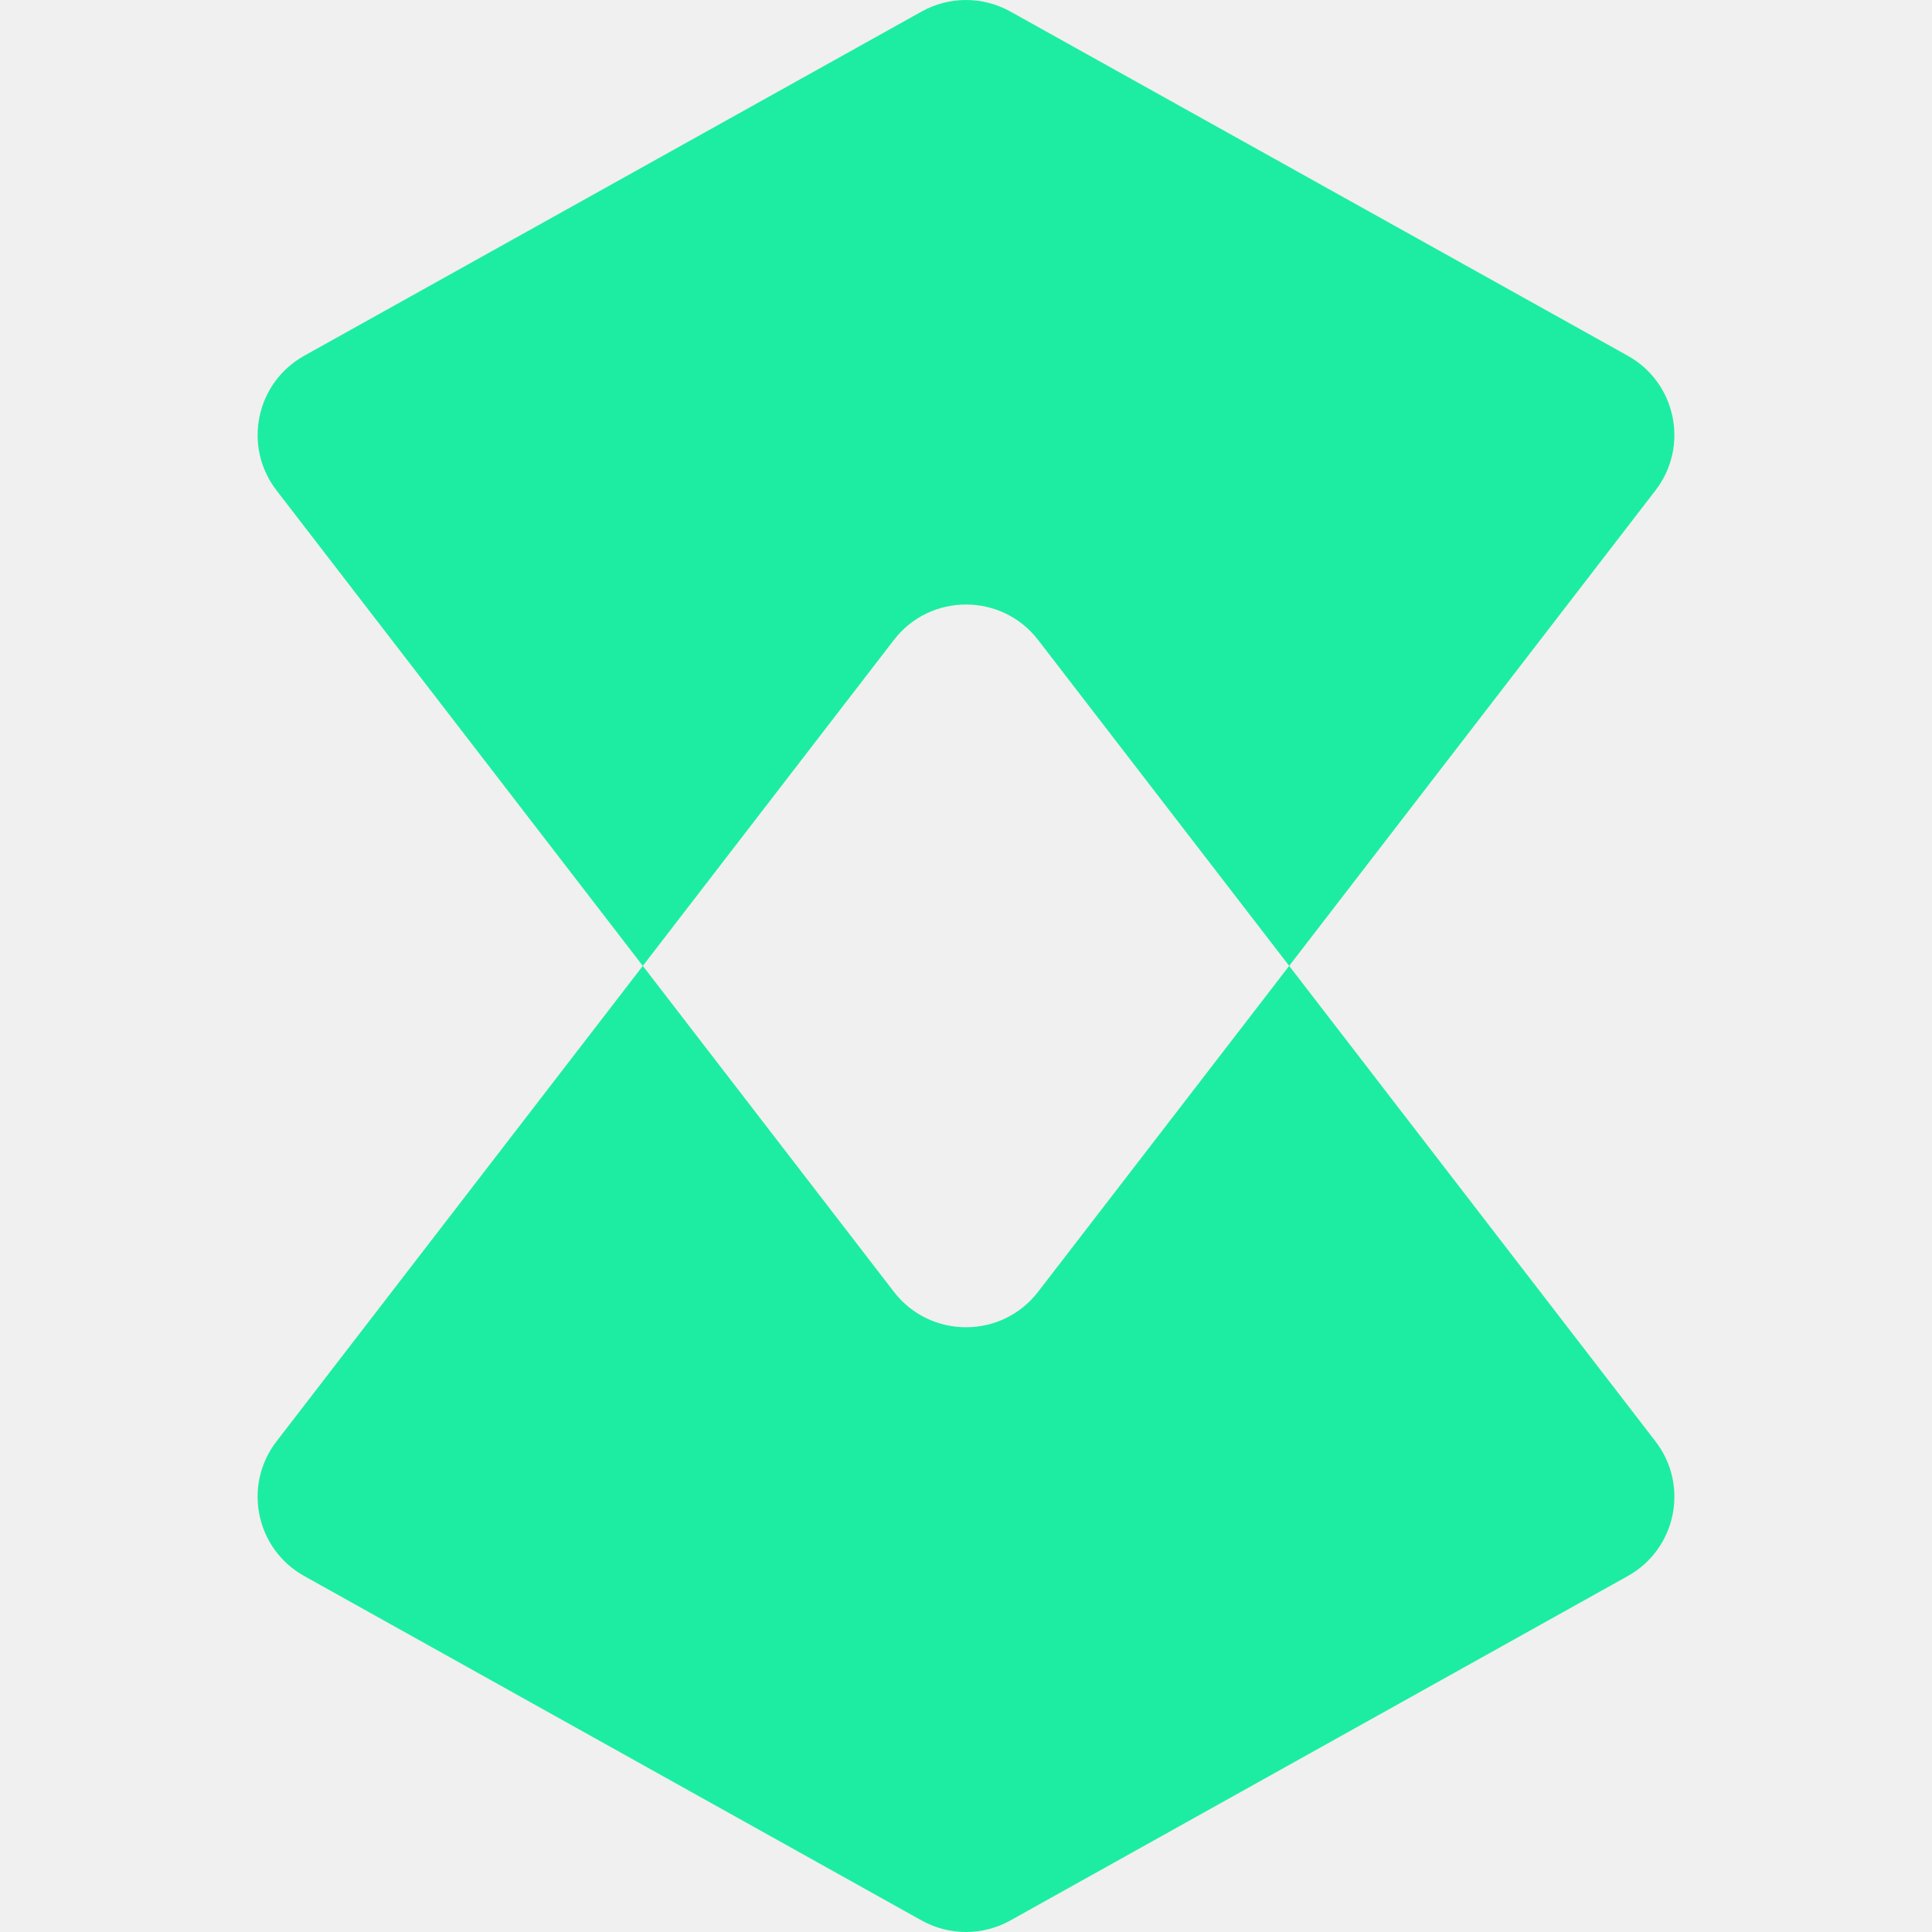
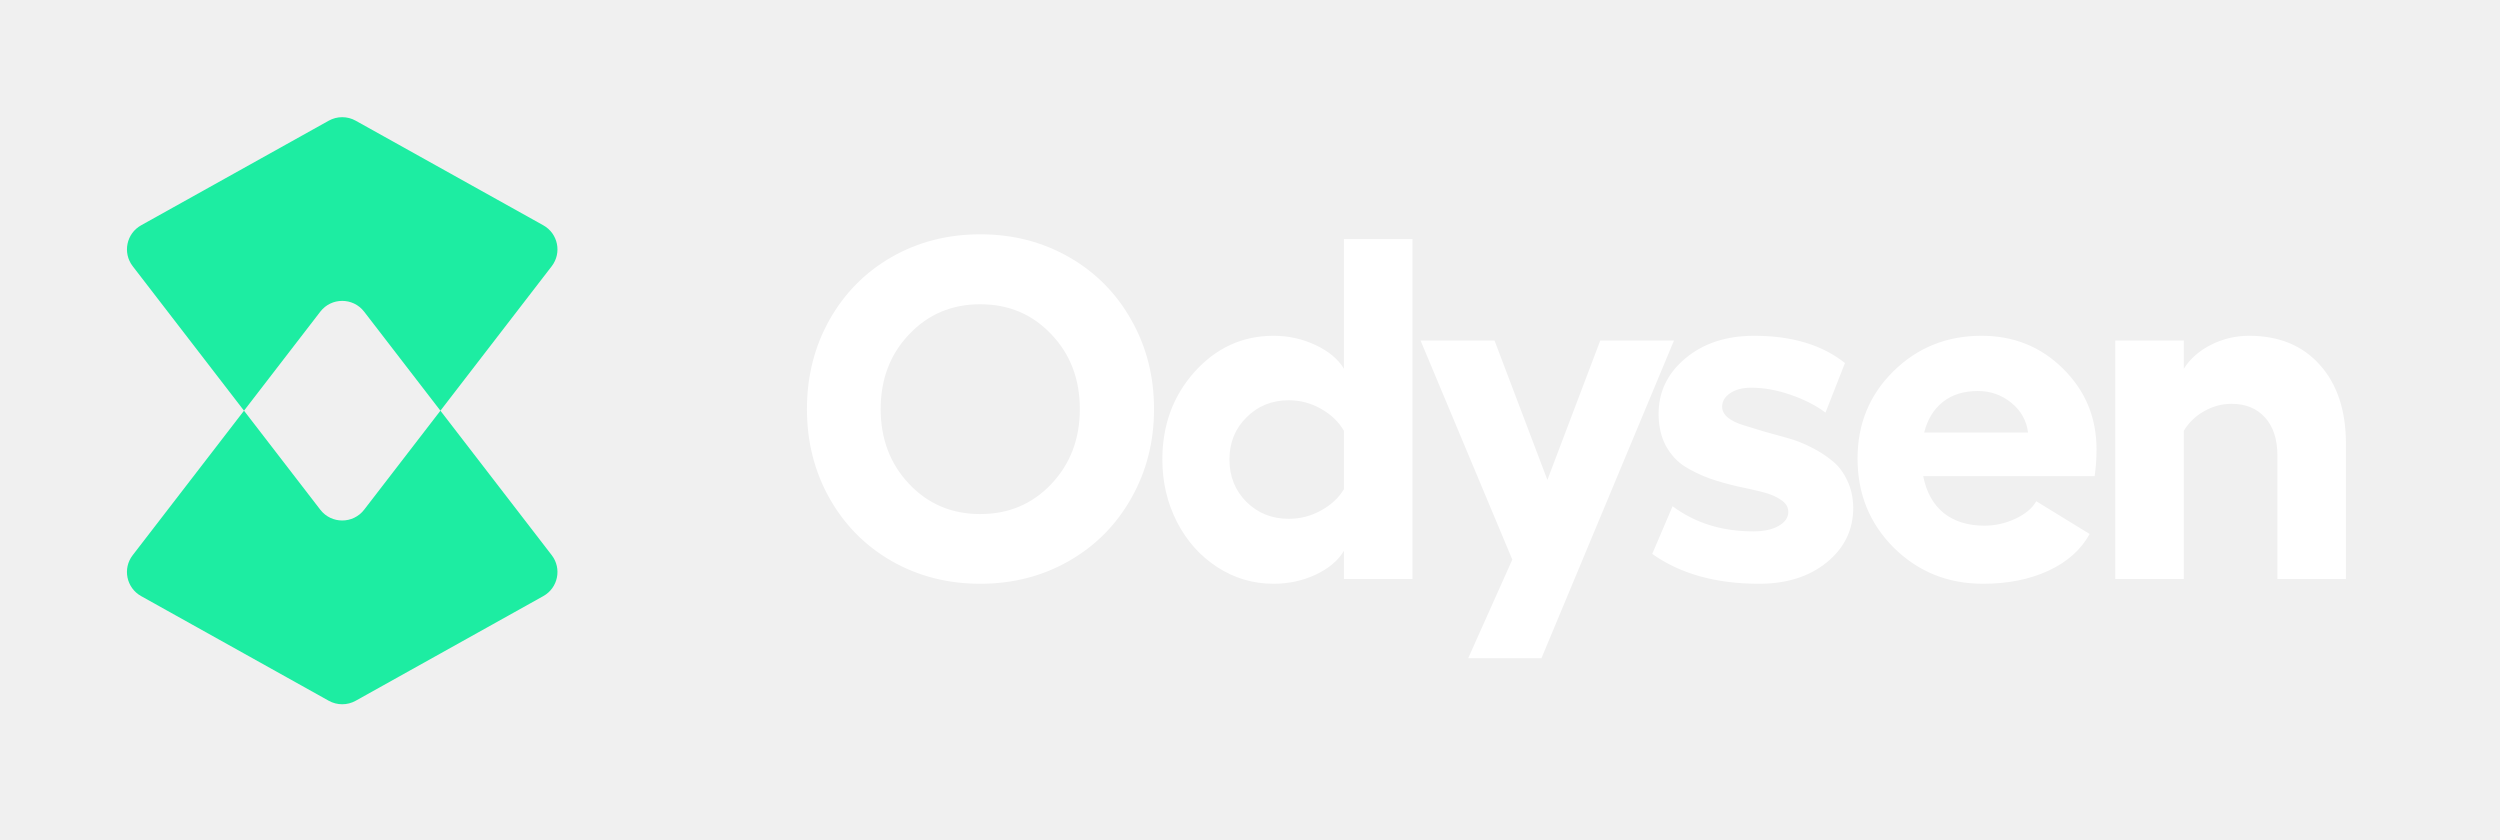
- <svg xmlns="http://www.w3.org/2000/svg" width="256" height="256" viewBox="0 0 220 300" fill="none">
-   <path d="M217.068 76.141L160.184 149.982L121.198 99.375C115.544 92.035 104.456 92.035 98.802 99.375L59.816 149.982L2.932 76.141C-2.322 69.322 -0.284 59.437 7.241 55.241L103.111 1.79C107.392 -0.597 112.608 -0.597 116.889 1.79L212.759 55.241C220.283 59.437 222.322 69.322 217.068 76.141Z" fill="#1DEDA2" />
-   <path d="M59.816 149.982L98.802 200.589C104.456 207.929 115.544 207.929 121.198 200.589L160.184 149.982L217.07 223.826C222.323 230.644 220.287 240.527 212.764 244.724L116.892 298.208C112.609 300.597 107.391 300.597 103.108 298.208L7.236 244.724C-0.287 240.527 -2.323 230.644 2.93 223.826L59.816 149.982Z" fill="#1DEDA2" />
+ <svg xmlns="http://www.w3.org/2000/svg" width="256" height="86" viewBox="0 0 256 86" fill="none">
+   <path d="M56.498 27.258L45.099 42.055L37.287 31.914C36.154 30.443 33.932 30.443 32.799 31.914L24.986 42.055L13.588 27.258C12.535 25.891 12.943 23.91 14.451 23.07L33.662 12.359C34.52 11.88 35.565 11.88 36.423 12.359L55.634 23.07C57.142 23.91 57.551 25.891 56.498 27.258Z" fill="#1DEDA2" />
+   <path d="M24.986 42.055L32.799 52.196C33.932 53.666 36.154 53.666 37.287 52.196L45.099 42.055L56.498 56.852C57.551 58.218 57.143 60.199 55.636 61.04L36.424 71.757C35.566 72.236 34.52 72.236 33.662 71.757L14.45 61.04C12.943 60.199 12.534 58.218 13.587 56.852L24.986 42.055Z" fill="#1DEDA2" />
+   <path d="M91.298 26.323C94.017 24.77 97.043 23.993 100.377 23.993C103.712 23.993 106.738 24.77 109.457 26.323C112.176 27.877 114.305 30.022 115.842 32.757C117.396 35.492 118.173 38.535 118.173 41.885C118.173 45.236 117.396 48.279 115.842 51.014C114.305 53.749 112.176 55.894 109.457 57.447C106.738 59.001 103.712 59.778 100.377 59.778C97.043 59.778 94.017 59.001 91.298 57.447C88.595 55.894 86.475 53.749 84.937 51.014C83.399 48.279 82.631 45.236 82.631 41.885C82.631 38.535 83.399 35.492 84.937 32.757C86.475 30.022 88.595 27.877 91.298 26.323ZM107.661 34.238C105.718 32.182 103.291 31.155 100.377 31.155C97.464 31.155 95.036 32.182 93.094 34.238C91.152 36.277 90.181 38.827 90.181 41.885C90.181 44.944 91.152 47.502 93.094 49.557C95.036 51.613 97.464 52.64 100.377 52.64C103.291 52.64 105.718 51.613 107.661 49.557C109.603 47.502 110.574 44.944 110.574 41.885C110.574 38.827 109.603 36.277 107.661 34.238ZM137.621 24.479H144.637V59.292H137.621V56.403C137.022 57.407 136.051 58.224 134.708 58.855C133.381 59.47 131.948 59.778 130.411 59.778C128.323 59.778 126.405 59.212 124.657 58.078C122.909 56.946 121.533 55.408 120.53 53.466C119.526 51.507 119.025 49.371 119.025 47.056C119.025 43.528 120.125 40.534 122.326 38.074C124.544 35.614 127.238 34.384 130.411 34.384C131.932 34.384 133.364 34.699 134.708 35.331C136.051 35.962 137.022 36.771 137.621 37.758V24.479ZM131.964 53.126C133.146 53.126 134.247 52.843 135.266 52.276C136.302 51.71 137.087 50.981 137.621 50.091V44.119C137.087 43.196 136.302 42.444 135.266 41.861C134.247 41.279 133.146 40.987 131.964 40.987C130.249 40.987 128.808 41.57 127.643 42.735C126.478 43.884 125.895 45.325 125.895 47.056C125.895 48.788 126.478 50.237 127.643 51.402C128.808 52.551 130.249 53.126 131.964 53.126ZM163.867 34.869H171.417L157.846 67.401H150.344L154.86 57.302L145.465 34.869H153.039L158.453 49.144L163.867 34.869ZM180.135 59.778C175.7 59.778 172.051 58.758 169.186 56.719L171.274 51.839C173.572 53.555 176.323 54.413 179.528 54.413C180.612 54.413 181.478 54.227 182.126 53.854C182.789 53.482 183.121 53.005 183.121 52.422C183.121 51.92 182.87 51.507 182.368 51.184C181.883 50.844 181.252 50.577 180.475 50.383C179.698 50.188 178.84 49.994 177.901 49.8C176.963 49.59 176.024 49.322 175.085 48.999C174.146 48.659 173.289 48.246 172.512 47.761C171.735 47.259 171.096 46.563 170.594 45.673C170.108 44.766 169.857 43.706 169.841 42.492C169.809 40.194 170.715 38.268 172.56 36.714C174.405 35.161 176.76 34.384 179.625 34.384C183.493 34.384 186.593 35.314 188.923 37.176L186.933 42.25C185.962 41.521 184.772 40.914 183.364 40.429C181.972 39.943 180.629 39.7 179.334 39.7C178.444 39.7 177.723 39.887 177.173 40.259C176.623 40.631 176.348 41.092 176.348 41.643C176.348 42.063 176.542 42.436 176.93 42.759C177.319 43.067 177.82 43.318 178.435 43.512C179.067 43.706 179.779 43.925 180.572 44.167C181.381 44.394 182.199 44.621 183.024 44.847C183.849 45.074 184.659 45.389 185.452 45.794C186.261 46.199 186.981 46.66 187.612 47.178C188.244 47.68 188.753 48.343 189.142 49.169C189.546 49.994 189.757 50.933 189.773 51.985C189.773 54.251 188.867 56.12 187.054 57.593C185.257 59.05 182.951 59.778 180.135 59.778ZM214.684 46.013C214.684 47 214.619 47.914 214.49 48.756H196.937C197.261 50.407 197.965 51.669 199.049 52.543C200.133 53.401 201.517 53.83 203.201 53.83C204.301 53.83 205.353 53.595 206.357 53.126C207.376 52.657 208.096 52.058 208.517 51.329L213.98 54.68C213.09 56.298 211.681 57.553 209.755 58.443C207.829 59.333 205.596 59.778 203.055 59.778C199.462 59.778 196.419 58.548 193.926 56.088C191.45 53.611 190.212 50.569 190.212 46.959C190.212 43.415 191.434 40.437 193.878 38.025C196.338 35.598 199.348 34.384 202.909 34.384C206.211 34.384 208.995 35.508 211.261 37.758C213.543 40.008 214.684 42.759 214.684 46.013ZM197.034 44.289H207.668C207.522 43.075 206.955 42.063 205.968 41.254C204.981 40.445 203.84 40.04 202.545 40.04C201.088 40.04 199.891 40.413 198.952 41.157C198.013 41.902 197.374 42.946 197.034 44.289ZM230.296 34.384C233.371 34.384 235.791 35.379 237.555 37.37C239.335 39.344 240.226 42.047 240.226 45.478V59.292H233.209V46.668C233.209 45.001 232.789 43.698 231.947 42.759C231.105 41.821 229.956 41.351 228.5 41.351C227.529 41.351 226.598 41.602 225.708 42.104C224.818 42.606 224.122 43.277 223.62 44.119V59.292H216.604V34.869H223.62V37.758C224.283 36.722 225.214 35.905 226.412 35.306C227.626 34.691 228.92 34.384 230.296 34.384Z" fill="white" />
</svg>
